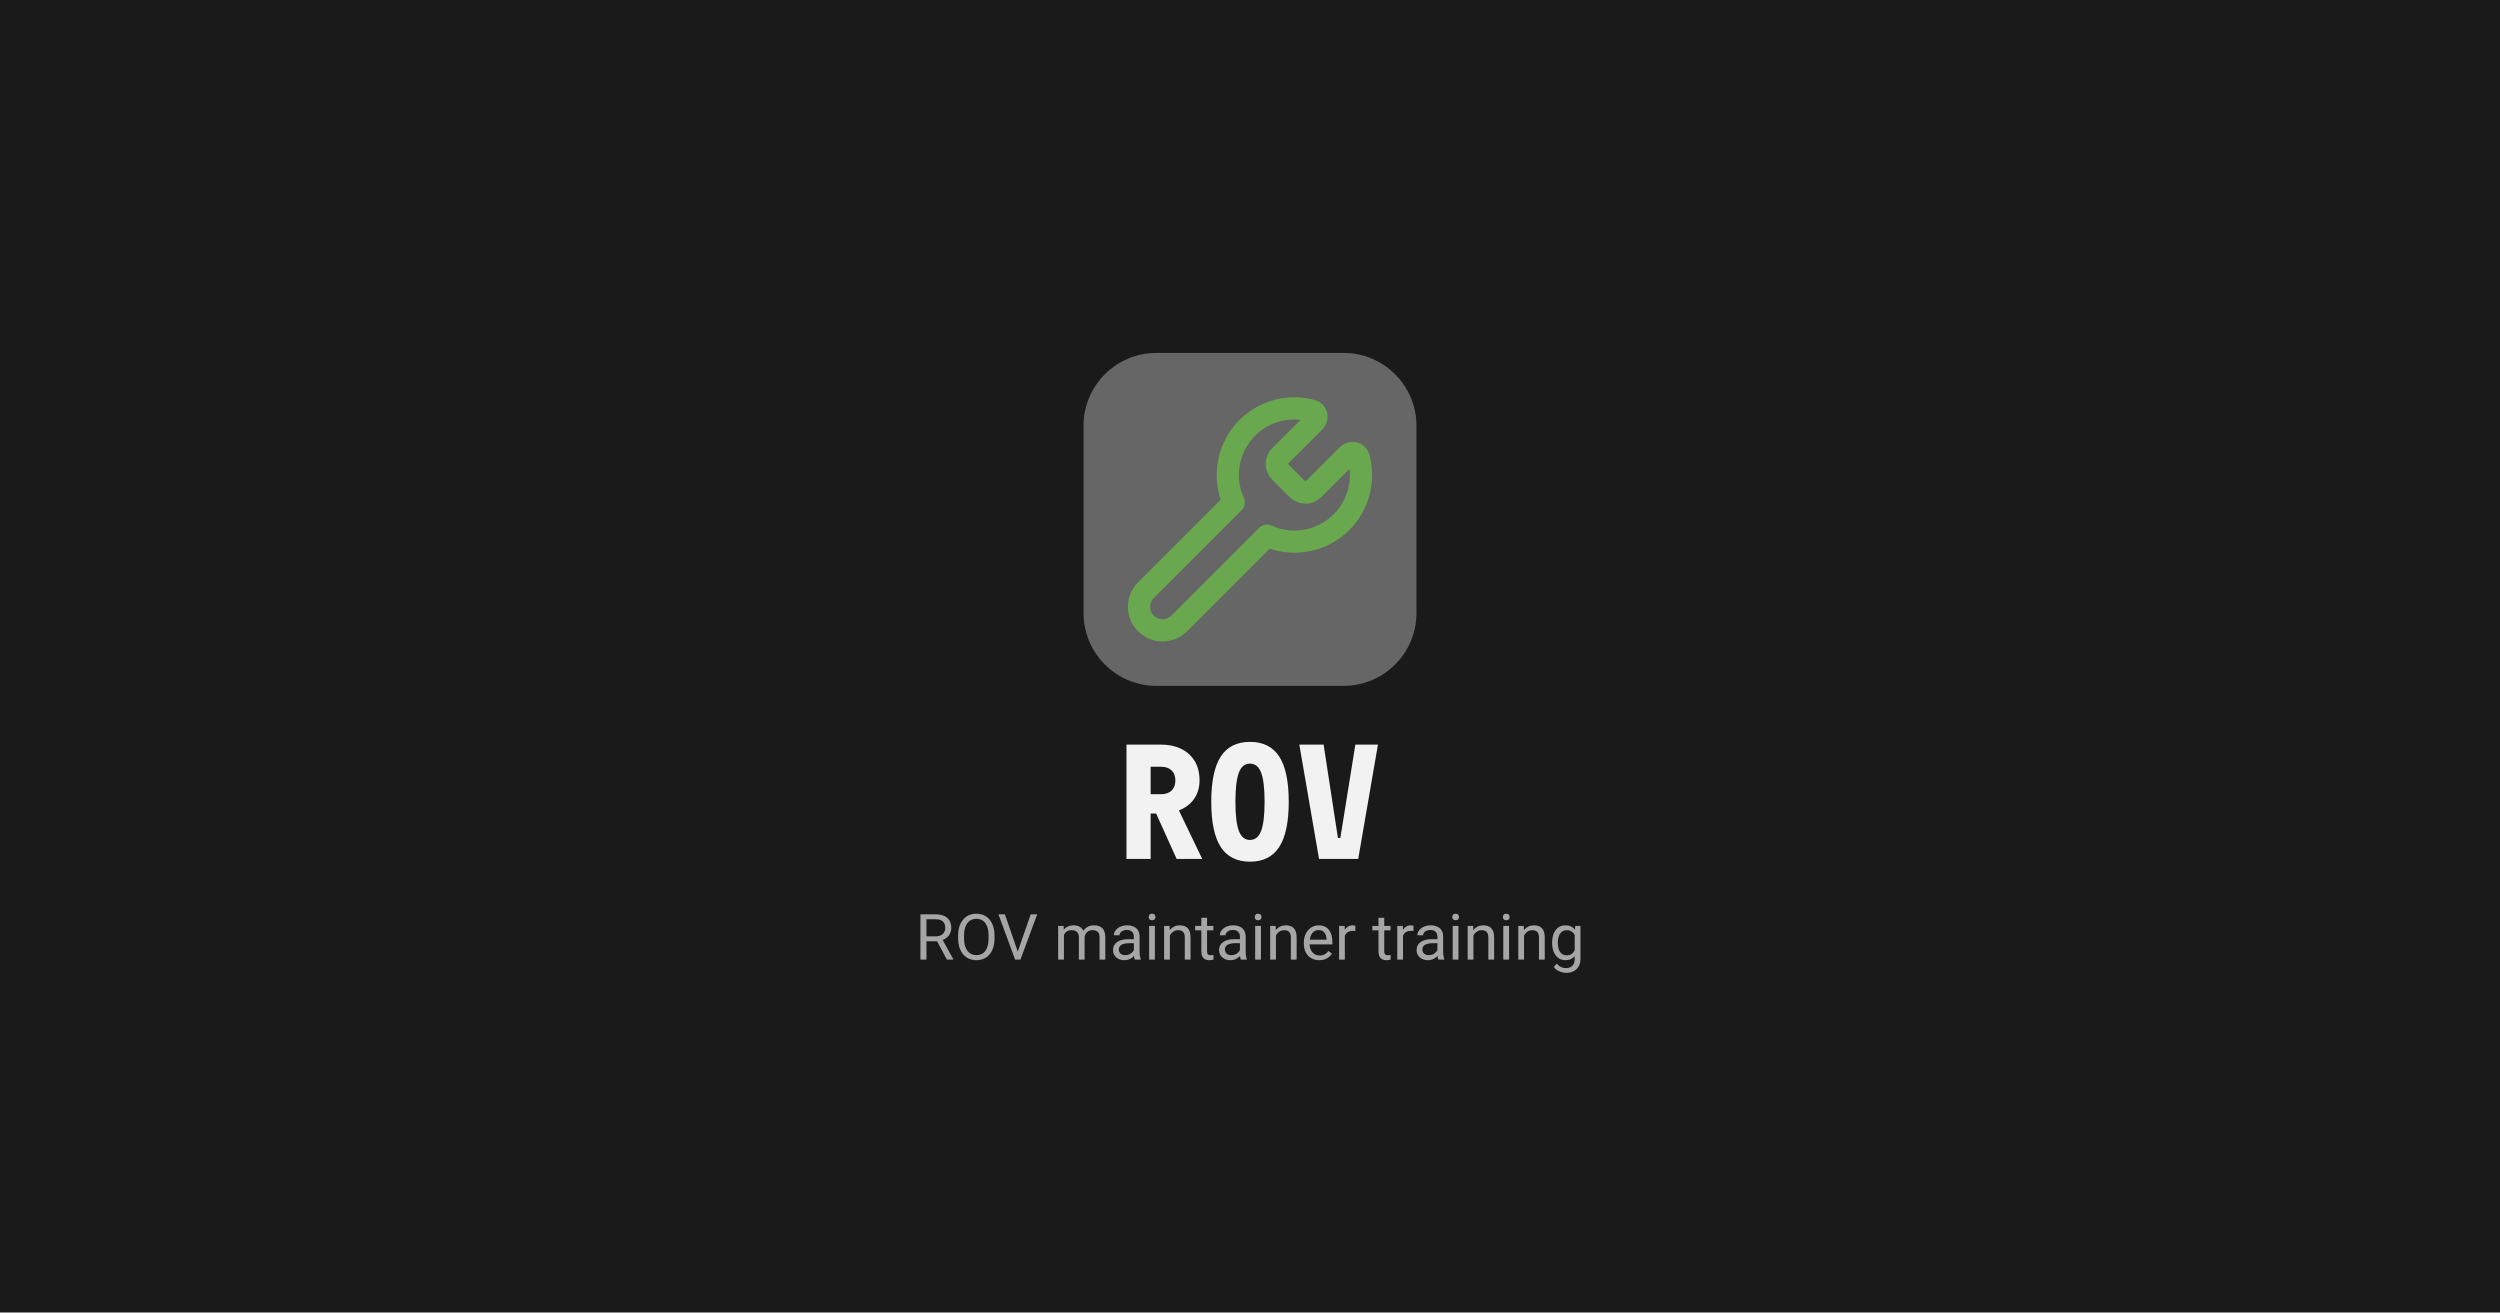
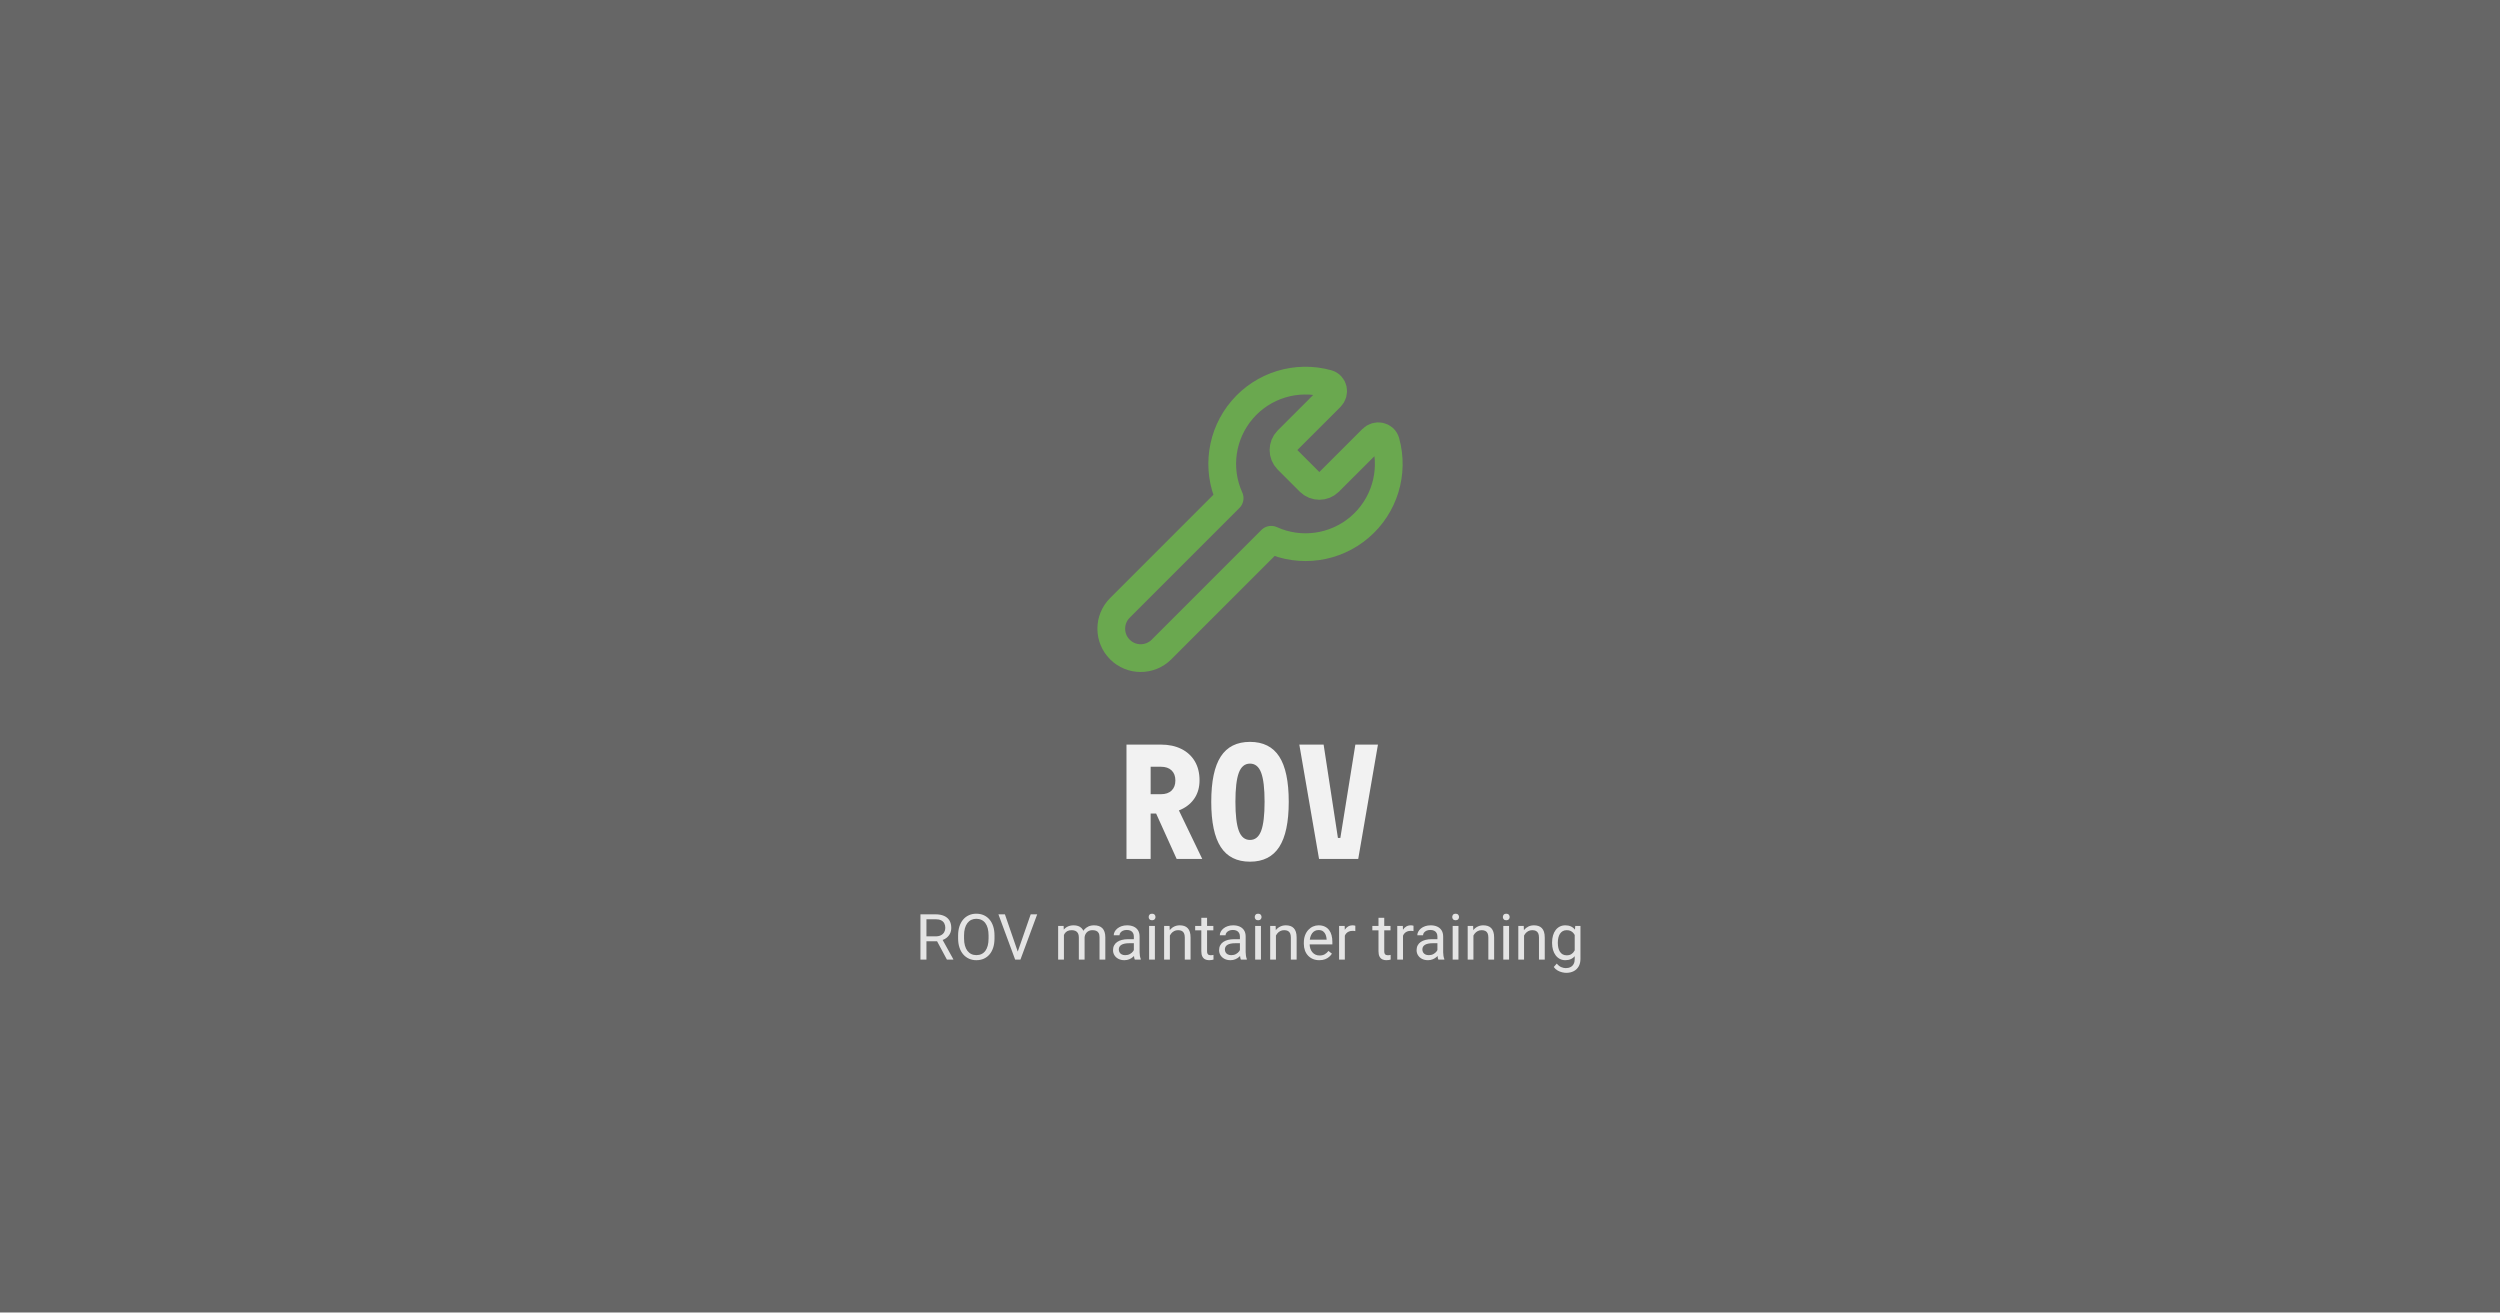
<svg xmlns="http://www.w3.org/2000/svg" width="1200" height="630" viewBox="0 0 1200 630">
-   <rect width="1200" height="630" fill="#1a1a1a" />
-   <rect x="520.10" y="169.41" width="159.80" height="159.80" rx="34.96" fill="#666666" />
-   <g transform="translate(536.080 185.386) scale(5.32667)" fill="none" stroke="none" stroke-width="2" stroke-linecap="round" stroke-linejoin="round">
+   <rect width="1200" height="630" fill="#666666" />
+   <g transform="translate(520.100 169.406) scale(6.65833)" fill="none" stroke="none" stroke-width="2" stroke-linecap="round" stroke-linejoin="round">
    <path d="M14.7 6.3a1 1 0 0 0 0 1.4l1.6 1.6a1 1 0 0 0 1.4 0l3.106-3.105c.32-.322.863-.22.983.218a6 6 0 0 1-8.259 7.057l-7.91 7.91a1 1 0 0 1-2.999-3l7.91-7.91a6 6 0 0 1 7.057-8.259c.438.12.54.662.219.984z" fill="none" stroke="#6aa84f" />
  </g>
  <path fill="#f2f2f2" d="M540.712 412.302V357.406H557.25Q562.808 357.406 566.994 359.464Q571.18 361.523 573.478 365.366Q575.777 369.208 575.777 374.561Q575.777 379.433 573.478 383.001Q571.18 386.569 566.994 388.525Q562.808 390.481 557.25 390.481H552.309V412.302ZM564.798 412.302 554.093 388.628H565.69L577.081 412.302ZM552.309 381.217H557.25Q560.543 381.217 562.362 379.467Q564.18 377.717 564.18 374.629Q564.18 371.541 562.362 369.792Q560.543 368.042 557.25 368.042H552.309Z M600.0 413.606Q590.53 413.606 585.967 406.572Q581.404 399.538 581.404 384.854Q581.404 370.169 585.967 363.136Q590.53 356.102 600.0 356.102Q609.47 356.102 614.033 363.136Q618.596 370.169 618.596 384.854Q618.596 399.47 614.033 406.538Q609.47 413.606 600.0 413.606ZM600.0 403.175Q603.705 403.175 605.352 398.818Q606.999 394.461 606.999 384.854Q606.999 375.247 605.352 370.89Q603.705 366.532 600.0 366.532Q596.295 366.532 594.648 370.89Q593.001 375.247 593.001 384.854Q593.001 394.461 594.648 398.818Q596.295 403.175 600.0 403.175Z M635.339 357.406 642.201 402.215H643.368L650.573 357.406H661.415L651.945 412.302H633.143L623.674 357.406Z" />
-   <path fill="#a6a6a6" d="M441.813 438.875H449.003Q451.449 438.875 453.142 439.621Q454.835 440.367 455.723 441.821Q456.61 443.276 456.61 445.394Q456.61 446.886 456.006 448.116Q455.402 449.347 454.276 450.205Q453.15 451.062 451.583 451.48L450.778 451.793H444.02L443.991 449.451H449.092Q450.644 449.451 451.673 448.907Q452.702 448.362 453.224 447.437Q453.746 446.513 453.746 445.394Q453.746 444.141 453.254 443.201Q452.762 442.261 451.71 441.747Q450.659 441.232 449.003 441.232H444.692V460.594H441.813ZM454.507 460.594 449.227 450.749 452.225 450.734 457.58 460.415V460.594Z M477.36 449.048V450.421Q477.36 452.867 476.748 454.806Q476.137 456.746 474.988 458.103Q473.84 459.461 472.236 460.177Q470.632 460.893 468.648 460.893Q466.724 460.893 465.121 460.177Q463.517 459.461 462.346 458.103Q461.175 456.746 460.534 454.806Q459.892 452.867 459.892 450.421V449.048Q459.892 446.602 460.526 444.67Q461.16 442.739 462.324 441.374Q463.487 440.009 465.091 439.293Q466.694 438.577 468.619 438.577Q470.603 438.577 472.206 439.293Q473.81 440.009 474.966 441.374Q476.122 442.739 476.741 444.67Q477.36 446.602 477.36 449.048ZM474.511 450.421V449.019Q474.511 447.079 474.116 445.588Q473.72 444.096 472.959 443.082Q472.199 442.067 471.102 441.545Q470.006 441.023 468.619 441.023Q467.276 441.023 466.195 441.545Q465.113 442.067 464.345 443.082Q463.577 444.096 463.159 445.588Q462.741 447.079 462.741 449.019V450.421Q462.741 452.375 463.159 453.874Q463.577 455.373 464.36 456.395Q465.143 457.417 466.224 457.939Q467.306 458.461 468.648 458.461Q470.051 458.461 471.14 457.939Q472.229 457.417 472.982 456.395Q473.735 455.373 474.123 453.874Q474.511 452.375 474.511 450.421Z M488.339 457.298 494.738 438.875H497.856L489.816 460.594H487.593ZM482.357 438.875 488.697 457.298 489.487 460.594H487.265L479.239 438.875Z M510.685 447.661V460.594H507.91V444.454H510.535ZM510.118 451.913 508.835 451.868Q508.85 450.212 509.267 448.802Q509.685 447.393 510.506 446.349Q511.326 445.304 512.549 444.73Q513.772 444.156 515.383 444.156Q516.517 444.156 517.472 444.476Q518.426 444.797 519.128 445.483Q519.829 446.17 520.216 447.244Q520.604 448.318 520.604 449.839V460.594H517.845V449.973Q517.845 448.705 517.42 447.945Q516.994 447.184 516.219 446.833Q515.443 446.483 514.399 446.483Q513.176 446.483 512.355 446.915Q511.535 447.348 511.043 448.109Q510.55 448.869 510.334 449.847Q510.118 450.824 510.118 451.913ZM520.574 450.391 518.725 450.958Q518.74 449.63 519.165 448.407Q519.59 447.184 520.403 446.229Q521.216 445.274 522.409 444.715Q523.603 444.156 525.139 444.156Q526.437 444.156 527.444 444.499Q528.451 444.842 529.144 445.55Q529.838 446.259 530.196 447.363Q530.554 448.467 530.554 449.988V460.594H527.779V449.958Q527.779 448.601 527.354 447.848Q526.929 447.094 526.161 446.789Q525.393 446.483 524.334 446.483Q523.424 446.483 522.723 446.796Q522.021 447.109 521.544 447.654Q521.067 448.198 520.821 448.899Q520.574 449.6 520.574 450.391Z M544.248 457.835V449.526Q544.248 448.571 543.867 447.863Q543.487 447.154 542.726 446.766Q541.965 446.378 540.847 446.378Q539.802 446.378 539.019 446.736Q538.236 447.094 537.796 447.676Q537.356 448.258 537.356 448.929H534.596Q534.596 448.064 535.044 447.214Q535.491 446.363 536.334 445.67Q537.177 444.976 538.363 444.566Q539.549 444.156 541.011 444.156Q542.771 444.156 544.121 444.752Q545.471 445.349 546.239 446.55Q547.007 447.751 547.007 449.556V457.074Q547.007 457.879 547.149 458.789Q547.291 459.699 547.574 460.356V460.594H544.695Q544.486 460.117 544.367 459.319Q544.248 458.521 544.248 457.835ZM544.725 450.809 544.755 452.748H541.965Q540.787 452.748 539.862 452.934Q538.937 453.121 538.311 453.494Q537.684 453.867 537.356 454.426Q537.028 454.985 537.028 455.731Q537.028 456.492 537.371 457.119Q537.714 457.745 538.408 458.111Q539.101 458.476 540.116 458.476Q541.384 458.476 542.353 457.939Q543.323 457.402 543.897 456.626Q544.471 455.851 544.516 455.12L545.695 456.447Q545.59 457.074 545.128 457.835Q544.665 458.595 543.897 459.289Q543.129 459.983 542.077 460.438Q541.026 460.893 539.713 460.893Q538.072 460.893 536.841 460.251Q535.611 459.61 534.932 458.528Q534.253 457.447 534.253 456.104Q534.253 454.806 534.761 453.814Q535.268 452.822 536.222 452.159Q537.177 451.495 538.52 451.152Q539.862 450.809 541.518 450.809Z M554.347 444.454V460.594H551.572V444.454ZM551.363 440.173Q551.363 439.502 551.773 439.039Q552.184 438.577 552.989 438.577Q553.78 438.577 554.205 439.039Q554.63 439.502 554.63 440.173Q554.63 440.814 554.205 441.269Q553.78 441.724 552.989 441.724Q552.184 441.724 551.773 441.269Q551.363 440.814 551.363 440.173Z M561.537 447.9V460.594H558.777V444.454H561.387ZM560.88 451.913 559.732 451.868Q559.746 450.212 560.224 448.802Q560.701 447.393 561.566 446.349Q562.432 445.304 563.632 444.73Q564.833 444.156 566.295 444.156Q567.488 444.156 568.443 444.476Q569.398 444.797 570.077 445.498Q570.755 446.199 571.113 447.311Q571.471 448.422 571.471 450.018V460.594H568.697V449.988Q568.697 448.72 568.324 447.952Q567.951 447.184 567.235 446.833Q566.519 446.483 565.475 446.483Q564.445 446.483 563.603 446.915Q562.76 447.348 562.156 448.109Q561.551 448.869 561.216 449.847Q560.88 450.824 560.88 451.913Z M582.405 444.454V446.572H573.679V444.454ZM576.633 440.531H579.392V456.596Q579.392 457.417 579.646 457.835Q579.899 458.252 580.302 458.387Q580.705 458.521 581.167 458.521Q581.51 458.521 581.891 458.454Q582.271 458.387 582.465 458.342L582.48 460.594Q582.152 460.699 581.622 460.796Q581.093 460.893 580.347 460.893Q579.333 460.893 578.482 460.49Q577.632 460.087 577.132 459.14Q576.633 458.193 576.633 456.582Z M595.159 457.835V449.526Q595.159 448.571 594.779 447.863Q594.399 447.154 593.638 446.766Q592.877 446.378 591.758 446.378Q590.714 446.378 589.931 446.736Q589.148 447.094 588.708 447.676Q588.268 448.258 588.268 448.929H585.508Q585.508 448.064 585.956 447.214Q586.403 446.363 587.246 445.67Q588.089 444.976 589.275 444.566Q590.461 444.156 591.922 444.156Q593.683 444.156 595.033 444.752Q596.383 445.349 597.151 446.55Q597.919 447.751 597.919 449.556V457.074Q597.919 457.879 598.061 458.789Q598.203 459.699 598.486 460.356V460.594H595.607Q595.398 460.117 595.279 459.319Q595.159 458.521 595.159 457.835ZM595.637 450.809 595.667 452.748H592.877Q591.699 452.748 590.774 452.934Q589.849 453.121 589.222 453.494Q588.596 453.867 588.268 454.426Q587.94 454.985 587.94 455.731Q587.94 456.492 588.283 457.119Q588.626 457.745 589.319 458.111Q590.013 458.476 591.027 458.476Q592.295 458.476 593.265 457.939Q594.235 457.402 594.809 456.626Q595.383 455.851 595.428 455.12L596.606 456.447Q596.502 457.074 596.04 457.835Q595.577 458.595 594.809 459.289Q594.041 459.983 592.989 460.438Q591.937 460.893 590.625 460.893Q588.984 460.893 587.753 460.251Q586.522 459.61 585.844 458.528Q585.165 457.447 585.165 456.104Q585.165 454.806 585.672 453.814Q586.179 452.822 587.134 452.159Q588.089 451.495 589.431 451.152Q590.774 450.809 592.43 450.809Z M605.258 444.454V460.594H602.484V444.454ZM602.275 440.173Q602.275 439.502 602.685 439.039Q603.095 438.577 603.901 438.577Q604.691 438.577 605.117 439.039Q605.542 439.502 605.542 440.173Q605.542 440.814 605.117 441.269Q604.691 441.724 603.901 441.724Q603.095 441.724 602.685 441.269Q602.275 440.814 602.275 440.173Z M612.448 447.9V460.594H609.689V444.454H612.299ZM611.792 451.913 610.643 451.868Q610.658 450.212 611.136 448.802Q611.613 447.393 612.478 446.349Q613.343 445.304 614.544 444.73Q615.745 444.156 617.207 444.156Q618.4 444.156 619.355 444.476Q620.309 444.797 620.988 445.498Q621.667 446.199 622.025 447.311Q622.383 448.422 622.383 450.018V460.594H619.608V449.988Q619.608 448.72 619.235 447.952Q618.863 447.184 618.147 446.833Q617.431 446.483 616.386 446.483Q615.357 446.483 614.514 446.915Q613.671 447.348 613.067 448.109Q612.463 448.869 612.128 449.847Q611.792 450.824 611.792 451.913Z M633.257 460.893Q631.572 460.893 630.207 460.318Q628.842 459.744 627.865 458.7Q626.888 457.656 626.366 456.224Q625.844 454.792 625.844 453.091V452.464Q625.844 450.495 626.425 448.952Q627.007 447.408 628.007 446.334Q629.006 445.26 630.274 444.708Q631.542 444.156 632.899 444.156Q634.63 444.156 635.89 444.752Q637.151 445.349 637.956 446.416Q638.762 447.482 639.15 448.922Q639.537 450.361 639.537 452.062V453.3H627.485V451.047H636.778V450.839Q636.718 449.765 636.338 448.75Q635.957 447.736 635.137 447.079Q634.317 446.423 632.899 446.423Q631.96 446.423 631.169 446.818Q630.378 447.214 629.812 447.989Q629.245 448.765 628.932 449.884Q628.618 451.003 628.618 452.464V453.091Q628.618 454.24 628.939 455.247Q629.26 456.253 629.879 457.014Q630.498 457.775 631.385 458.208Q632.273 458.64 633.407 458.64Q634.868 458.64 635.883 458.043Q636.897 457.447 637.658 456.447L639.329 457.775Q638.807 458.566 638.001 459.282Q637.196 459.998 636.025 460.445Q634.854 460.893 633.257 460.893Z M645.519 446.99V460.594H642.76V444.454H645.445ZM650.561 444.365 650.546 446.93Q650.203 446.856 649.897 446.833Q649.592 446.811 649.204 446.811Q648.249 446.811 647.518 447.109Q646.787 447.408 646.28 447.945Q645.773 448.482 645.482 449.22Q645.191 449.958 645.102 450.839L644.326 451.286Q644.326 449.824 644.617 448.541Q644.908 447.258 645.519 446.266Q646.131 445.274 647.078 444.715Q648.025 444.156 649.338 444.156Q649.636 444.156 650.024 444.223Q650.412 444.29 650.561 444.365Z M667.447 444.454V446.572H658.721V444.454ZM661.674 440.531H664.434V456.596Q664.434 457.417 664.688 457.835Q664.941 458.252 665.344 458.387Q665.747 458.521 666.209 458.521Q666.552 458.521 666.933 458.454Q667.313 458.387 667.507 458.342L667.522 460.594Q667.194 460.699 666.664 460.796Q666.134 460.893 665.389 460.893Q664.374 460.893 663.524 460.49Q662.674 460.087 662.174 459.14Q661.674 458.193 661.674 456.582Z M673.444 446.99V460.594H670.684V444.454H673.369ZM678.486 444.365 678.471 446.93Q678.128 446.856 677.822 446.833Q677.516 446.811 677.128 446.811Q676.174 446.811 675.443 447.109Q674.712 447.408 674.205 447.945Q673.697 448.482 673.407 449.22Q673.116 449.958 673.026 450.839L672.25 451.286Q672.25 449.824 672.541 448.541Q672.832 447.258 673.444 446.266Q674.055 445.274 675.003 444.715Q675.95 444.156 677.263 444.156Q677.561 444.156 677.949 444.223Q678.337 444.29 678.486 444.365Z M689.957 457.835V449.526Q689.957 448.571 689.577 447.863Q689.196 447.154 688.435 446.766Q687.675 446.378 686.556 446.378Q685.512 446.378 684.729 446.736Q683.945 447.094 683.505 447.676Q683.065 448.258 683.065 448.929H680.306Q680.306 448.064 680.753 447.214Q681.201 446.363 682.043 445.67Q682.886 444.976 684.072 444.566Q685.258 444.156 686.72 444.156Q688.48 444.156 689.83 444.752Q691.18 445.349 691.948 446.55Q692.717 447.751 692.717 449.556V457.074Q692.717 457.879 692.858 458.789Q693 459.699 693.283 460.356V460.594H690.404Q690.196 460.117 690.076 459.319Q689.957 458.521 689.957 457.835ZM690.434 450.809 690.464 452.748H687.675Q686.496 452.748 685.571 452.934Q684.646 453.121 684.02 453.494Q683.393 453.867 683.065 454.426Q682.737 454.985 682.737 455.731Q682.737 456.492 683.08 457.119Q683.423 457.745 684.117 458.111Q684.811 458.476 685.825 458.476Q687.093 458.476 688.062 457.939Q689.032 457.402 689.606 456.626Q690.181 455.851 690.225 455.12L691.404 456.447Q691.299 457.074 690.837 457.835Q690.375 458.595 689.606 459.289Q688.838 459.983 687.786 460.438Q686.735 460.893 685.422 460.893Q683.781 460.893 682.551 460.251Q681.32 459.61 680.641 458.528Q679.963 457.447 679.963 456.104Q679.963 454.806 680.47 453.814Q680.977 452.822 681.932 452.159Q682.886 451.495 684.229 451.152Q685.571 450.809 687.227 450.809Z M700.056 444.454V460.594H697.281V444.454ZM697.072 440.173Q697.072 439.502 697.483 439.039Q697.893 438.577 698.698 438.577Q699.489 438.577 699.914 439.039Q700.339 439.502 700.339 440.173Q700.339 440.814 699.914 441.269Q699.489 441.724 698.698 441.724Q697.893 441.724 697.483 441.269Q697.072 440.814 697.072 440.173Z M707.246 447.9V460.594H704.486V444.454H707.097ZM706.589 451.913 705.441 451.868Q705.456 450.212 705.933 448.802Q706.41 447.393 707.276 446.349Q708.141 445.304 709.342 444.73Q710.542 444.156 712.004 444.156Q713.198 444.156 714.152 444.476Q715.107 444.797 715.786 445.498Q716.464 446.199 716.822 447.311Q717.18 448.422 717.18 450.018V460.594H714.406V449.988Q714.406 448.72 714.033 447.952Q713.66 447.184 712.944 446.833Q712.228 446.483 711.184 446.483Q710.155 446.483 709.312 446.915Q708.469 447.348 707.865 448.109Q707.261 448.869 706.925 449.847Q706.589 450.824 706.589 451.913Z M724.356 444.454V460.594H721.581V444.454ZM721.372 440.173Q721.372 439.502 721.782 439.039Q722.193 438.577 722.998 438.577Q723.789 438.577 724.214 439.039Q724.639 439.502 724.639 440.173Q724.639 440.814 724.214 441.269Q723.789 441.724 722.998 441.724Q722.193 441.724 721.782 441.269Q721.372 440.814 721.372 440.173Z M731.545 447.9V460.594H728.786V444.454H731.396ZM730.889 451.913 729.741 451.868Q729.755 450.212 730.233 448.802Q730.71 447.393 731.575 446.349Q732.441 445.304 733.641 444.73Q734.842 444.156 736.304 444.156Q737.497 444.156 738.452 444.476Q739.407 444.797 740.085 445.498Q740.764 446.199 741.122 447.311Q741.48 448.422 741.48 450.018V460.594H738.706V449.988Q738.706 448.72 738.333 447.952Q737.96 447.184 737.244 446.833Q736.528 446.483 735.484 446.483Q734.454 446.483 733.611 446.915Q732.769 447.348 732.165 448.109Q731.56 448.869 731.225 449.847Q730.889 450.824 730.889 451.913Z M756.114 444.454H758.62V460.251Q758.62 462.384 757.755 463.891Q756.889 465.398 755.346 466.181Q753.802 466.964 751.788 466.964Q750.953 466.964 749.826 466.703Q748.7 466.442 747.619 465.823Q746.537 465.204 745.806 464.159L747.253 462.519Q748.267 463.742 749.379 464.219Q750.49 464.696 751.579 464.696Q752.892 464.696 753.846 464.204Q754.801 463.712 755.331 462.75Q755.86 461.788 755.86 460.385V448.004ZM745.001 452.703V452.39Q745.001 450.54 745.441 449.026Q745.881 447.512 746.709 446.423Q747.537 445.334 748.715 444.745Q749.893 444.156 751.37 444.156Q752.892 444.156 754.033 444.685Q755.174 445.215 755.972 446.222Q756.77 447.229 757.233 448.646Q757.695 450.063 757.874 451.853V453.225Q757.71 455 757.24 456.417Q756.77 457.835 755.972 458.834Q755.174 459.833 754.025 460.363Q752.877 460.893 751.34 460.893Q749.893 460.893 748.722 460.281Q747.551 459.669 746.716 458.566Q745.881 457.462 745.441 455.963Q745.001 454.463 745.001 452.703ZM747.76 452.39V452.703Q747.76 453.911 748.006 454.971Q748.253 456.03 748.767 456.835Q749.282 457.641 750.087 458.096Q750.893 458.551 752.012 458.551Q753.384 458.551 754.279 457.969Q755.174 457.387 755.704 456.432Q756.233 455.478 756.531 454.359V450.764Q756.367 449.944 756.032 449.175Q755.696 448.407 755.167 447.803Q754.637 447.199 753.861 446.841Q753.086 446.483 752.041 446.483Q750.908 446.483 750.095 446.953Q749.282 447.423 748.767 448.236Q748.253 449.048 748.006 450.115Q747.76 451.182 747.76 452.39Z" />
+   <path fill="#e4e4e4" d="M441.813 438.875H449.003Q451.449 438.875 453.142 439.621Q454.835 440.367 455.723 441.821Q456.61 443.276 456.61 445.394Q456.61 446.886 456.006 448.116Q455.402 449.347 454.276 450.205Q453.15 451.062 451.583 451.48L450.778 451.793H444.02L443.991 449.451H449.092Q450.644 449.451 451.673 448.907Q452.702 448.362 453.224 447.437Q453.746 446.513 453.746 445.394Q453.746 444.141 453.254 443.201Q452.762 442.261 451.71 441.747Q450.659 441.232 449.003 441.232H444.692V460.594H441.813ZM454.507 460.594 449.227 450.749 452.225 450.734 457.58 460.415V460.594Z M477.36 449.048V450.421Q477.36 452.867 476.748 454.806Q476.137 456.746 474.988 458.103Q473.84 459.461 472.236 460.177Q470.632 460.893 468.648 460.893Q466.724 460.893 465.121 460.177Q463.517 459.461 462.346 458.103Q461.175 456.746 460.534 454.806Q459.892 452.867 459.892 450.421V449.048Q459.892 446.602 460.526 444.67Q461.16 442.739 462.324 441.374Q463.487 440.009 465.091 439.293Q466.694 438.577 468.619 438.577Q470.603 438.577 472.206 439.293Q473.81 440.009 474.966 441.374Q476.122 442.739 476.741 444.67Q477.36 446.602 477.36 449.048ZM474.511 450.421V449.019Q474.511 447.079 474.116 445.588Q473.72 444.096 472.959 443.082Q472.199 442.067 471.102 441.545Q470.006 441.023 468.619 441.023Q467.276 441.023 466.195 441.545Q465.113 442.067 464.345 443.082Q463.577 444.096 463.159 445.588Q462.741 447.079 462.741 449.019V450.421Q462.741 452.375 463.159 453.874Q463.577 455.373 464.36 456.395Q465.143 457.417 466.224 457.939Q467.306 458.461 468.648 458.461Q470.051 458.461 471.14 457.939Q472.229 457.417 472.982 456.395Q473.735 455.373 474.123 453.874Q474.511 452.375 474.511 450.421Z M488.339 457.298 494.738 438.875H497.856L489.816 460.594H487.593ZM482.357 438.875 488.697 457.298 489.487 460.594H487.265L479.239 438.875Z M510.685 447.661V460.594H507.91V444.454H510.535ZM510.118 451.913 508.835 451.868Q508.85 450.212 509.267 448.802Q509.685 447.393 510.506 446.349Q511.326 445.304 512.549 444.73Q513.772 444.156 515.383 444.156Q516.517 444.156 517.472 444.476Q518.426 444.797 519.128 445.483Q519.829 446.17 520.216 447.244Q520.604 448.318 520.604 449.839V460.594H517.845V449.973Q517.845 448.705 517.42 447.945Q516.994 447.184 516.219 446.833Q515.443 446.483 514.399 446.483Q513.176 446.483 512.355 446.915Q511.535 447.348 511.043 448.109Q510.55 448.869 510.334 449.847Q510.118 450.824 510.118 451.913ZM520.574 450.391 518.725 450.958Q518.74 449.63 519.165 448.407Q519.59 447.184 520.403 446.229Q521.216 445.274 522.409 444.715Q523.603 444.156 525.139 444.156Q526.437 444.156 527.444 444.499Q528.451 444.842 529.144 445.55Q529.838 446.259 530.196 447.363Q530.554 448.467 530.554 449.988V460.594H527.779V449.958Q527.779 448.601 527.354 447.848Q526.929 447.094 526.161 446.789Q525.393 446.483 524.334 446.483Q523.424 446.483 522.723 446.796Q522.021 447.109 521.544 447.654Q521.067 448.198 520.821 448.899Q520.574 449.6 520.574 450.391Z M544.248 457.835V449.526Q544.248 448.571 543.867 447.863Q543.487 447.154 542.726 446.766Q541.965 446.378 540.847 446.378Q539.802 446.378 539.019 446.736Q538.236 447.094 537.796 447.676Q537.356 448.258 537.356 448.929H534.596Q534.596 448.064 535.044 447.214Q535.491 446.363 536.334 445.67Q537.177 444.976 538.363 444.566Q539.549 444.156 541.011 444.156Q542.771 444.156 544.121 444.752Q545.471 445.349 546.239 446.55Q547.007 447.751 547.007 449.556V457.074Q547.007 457.879 547.149 458.789Q547.291 459.699 547.574 460.356V460.594H544.695Q544.486 460.117 544.367 459.319Q544.248 458.521 544.248 457.835ZM544.725 450.809 544.755 452.748H541.965Q540.787 452.748 539.862 452.934Q538.937 453.121 538.311 453.494Q537.684 453.867 537.356 454.426Q537.028 454.985 537.028 455.731Q537.028 456.492 537.371 457.119Q537.714 457.745 538.408 458.111Q539.101 458.476 540.116 458.476Q541.384 458.476 542.353 457.939Q543.323 457.402 543.897 456.626Q544.471 455.851 544.516 455.12L545.695 456.447Q545.59 457.074 545.128 457.835Q544.665 458.595 543.897 459.289Q543.129 459.983 542.077 460.438Q541.026 460.893 539.713 460.893Q538.072 460.893 536.841 460.251Q535.611 459.61 534.932 458.528Q534.253 457.447 534.253 456.104Q534.253 454.806 534.761 453.814Q535.268 452.822 536.222 452.159Q537.177 451.495 538.52 451.152Q539.862 450.809 541.518 450.809Z M554.347 444.454V460.594H551.572V444.454ZM551.363 440.173Q551.363 439.502 551.773 439.039Q552.184 438.577 552.989 438.577Q553.78 438.577 554.205 439.039Q554.63 439.502 554.63 440.173Q554.63 440.814 554.205 441.269Q553.78 441.724 552.989 441.724Q552.184 441.724 551.773 441.269Q551.363 440.814 551.363 440.173Z M561.537 447.9V460.594H558.777V444.454H561.387ZM560.88 451.913 559.732 451.868Q559.746 450.212 560.224 448.802Q560.701 447.393 561.566 446.349Q562.432 445.304 563.632 444.73Q564.833 444.156 566.295 444.156Q567.488 444.156 568.443 444.476Q569.398 444.797 570.077 445.498Q570.755 446.199 571.113 447.311Q571.471 448.422 571.471 450.018V460.594H568.697V449.988Q568.697 448.72 568.324 447.952Q567.951 447.184 567.235 446.833Q566.519 446.483 565.475 446.483Q564.445 446.483 563.603 446.915Q562.76 447.348 562.156 448.109Q561.551 448.869 561.216 449.847Q560.88 450.824 560.88 451.913Z M582.405 444.454V446.572H573.679V444.454ZM576.633 440.531H579.392V456.596Q579.392 457.417 579.646 457.835Q579.899 458.252 580.302 458.387Q580.705 458.521 581.167 458.521Q581.51 458.521 581.891 458.454Q582.271 458.387 582.465 458.342L582.48 460.594Q582.152 460.699 581.622 460.796Q581.093 460.893 580.347 460.893Q579.333 460.893 578.482 460.49Q577.632 460.087 577.132 459.14Q576.633 458.193 576.633 456.582Z M595.159 457.835V449.526Q595.159 448.571 594.779 447.863Q594.399 447.154 593.638 446.766Q592.877 446.378 591.758 446.378Q590.714 446.378 589.931 446.736Q589.148 447.094 588.708 447.676Q588.268 448.258 588.268 448.929H585.508Q585.508 448.064 585.956 447.214Q586.403 446.363 587.246 445.67Q588.089 444.976 589.275 444.566Q590.461 444.156 591.922 444.156Q593.683 444.156 595.033 444.752Q596.383 445.349 597.151 446.55Q597.919 447.751 597.919 449.556V457.074Q597.919 457.879 598.061 458.789Q598.203 459.699 598.486 460.356V460.594H595.607Q595.398 460.117 595.279 459.319Q595.159 458.521 595.159 457.835ZM595.637 450.809 595.667 452.748H592.877Q591.699 452.748 590.774 452.934Q589.849 453.121 589.222 453.494Q588.596 453.867 588.268 454.426Q587.94 454.985 587.94 455.731Q587.94 456.492 588.283 457.119Q588.626 457.745 589.319 458.111Q590.013 458.476 591.027 458.476Q592.295 458.476 593.265 457.939Q594.235 457.402 594.809 456.626Q595.383 455.851 595.428 455.12L596.606 456.447Q596.502 457.074 596.04 457.835Q595.577 458.595 594.809 459.289Q594.041 459.983 592.989 460.438Q591.937 460.893 590.625 460.893Q588.984 460.893 587.753 460.251Q586.522 459.61 585.844 458.528Q585.165 457.447 585.165 456.104Q585.165 454.806 585.672 453.814Q586.179 452.822 587.134 452.159Q588.089 451.495 589.431 451.152Q590.774 450.809 592.43 450.809Z M605.258 444.454V460.594H602.484V444.454ZM602.275 440.173Q602.275 439.502 602.685 439.039Q603.095 438.577 603.901 438.577Q604.691 438.577 605.117 439.039Q605.542 439.502 605.542 440.173Q605.542 440.814 605.117 441.269Q604.691 441.724 603.901 441.724Q603.095 441.724 602.685 441.269Q602.275 440.814 602.275 440.173Z M612.448 447.9V460.594H609.689V444.454H612.299ZM611.792 451.913 610.643 451.868Q610.658 450.212 611.136 448.802Q611.613 447.393 612.478 446.349Q613.343 445.304 614.544 444.73Q615.745 444.156 617.207 444.156Q618.4 444.156 619.355 444.476Q620.309 444.797 620.988 445.498Q621.667 446.199 622.025 447.311Q622.383 448.422 622.383 450.018V460.594H619.608V449.988Q619.608 448.72 619.235 447.952Q618.863 447.184 618.147 446.833Q617.431 446.483 616.386 446.483Q615.357 446.483 614.514 446.915Q613.671 447.348 613.067 448.109Q612.463 448.869 612.128 449.847Q611.792 450.824 611.792 451.913Z M633.257 460.893Q631.572 460.893 630.207 460.318Q628.842 459.744 627.865 458.7Q626.888 457.656 626.366 456.224Q625.844 454.792 625.844 453.091V452.464Q625.844 450.495 626.425 448.952Q627.007 447.408 628.007 446.334Q629.006 445.26 630.274 444.708Q631.542 444.156 632.899 444.156Q634.63 444.156 635.89 444.752Q637.151 445.349 637.956 446.416Q638.762 447.482 639.15 448.922Q639.537 450.361 639.537 452.062V453.3H627.485V451.047H636.778V450.839Q636.718 449.765 636.338 448.75Q635.957 447.736 635.137 447.079Q634.317 446.423 632.899 446.423Q631.96 446.423 631.169 446.818Q630.378 447.214 629.812 447.989Q629.245 448.765 628.932 449.884Q628.618 451.003 628.618 452.464V453.091Q628.618 454.24 628.939 455.247Q629.26 456.253 629.879 457.014Q630.498 457.775 631.385 458.208Q632.273 458.64 633.407 458.64Q634.868 458.64 635.883 458.043Q636.897 457.447 637.658 456.447L639.329 457.775Q638.807 458.566 638.001 459.282Q637.196 459.998 636.025 460.445Q634.854 460.893 633.257 460.893Z M645.519 446.99V460.594H642.76V444.454H645.445ZM650.561 444.365 650.546 446.93Q650.203 446.856 649.897 446.833Q649.592 446.811 649.204 446.811Q648.249 446.811 647.518 447.109Q646.787 447.408 646.28 447.945Q645.773 448.482 645.482 449.22Q645.191 449.958 645.102 450.839L644.326 451.286Q644.326 449.824 644.617 448.541Q644.908 447.258 645.519 446.266Q646.131 445.274 647.078 444.715Q648.025 444.156 649.338 444.156Q649.636 444.156 650.024 444.223Q650.412 444.29 650.561 444.365Z M667.447 444.454V446.572H658.721V444.454ZM661.674 440.531H664.434V456.596Q664.434 457.417 664.688 457.835Q664.941 458.252 665.344 458.387Q665.747 458.521 666.209 458.521Q666.552 458.521 666.933 458.454Q667.313 458.387 667.507 458.342L667.522 460.594Q667.194 460.699 666.664 460.796Q666.134 460.893 665.389 460.893Q664.374 460.893 663.524 460.49Q662.674 460.087 662.174 459.14Q661.674 458.193 661.674 456.582Z M673.444 446.99V460.594H670.684V444.454H673.369ZM678.486 444.365 678.471 446.93Q678.128 446.856 677.822 446.833Q677.516 446.811 677.128 446.811Q676.174 446.811 675.443 447.109Q674.712 447.408 674.205 447.945Q673.697 448.482 673.407 449.22Q673.116 449.958 673.026 450.839L672.25 451.286Q672.25 449.824 672.541 448.541Q672.832 447.258 673.444 446.266Q674.055 445.274 675.003 444.715Q675.95 444.156 677.263 444.156Q677.561 444.156 677.949 444.223Q678.337 444.29 678.486 444.365Z M689.957 457.835V449.526Q689.957 448.571 689.577 447.863Q689.196 447.154 688.435 446.766Q687.675 446.378 686.556 446.378Q685.512 446.378 684.729 446.736Q683.945 447.094 683.505 447.676Q683.065 448.258 683.065 448.929H680.306Q680.306 448.064 680.753 447.214Q681.201 446.363 682.043 445.67Q682.886 444.976 684.072 444.566Q685.258 444.156 686.72 444.156Q688.48 444.156 689.83 444.752Q691.18 445.349 691.948 446.55Q692.717 447.751 692.717 449.556V457.074Q692.717 457.879 692.858 458.789Q693 459.699 693.283 460.356V460.594H690.404Q690.196 460.117 690.076 459.319Q689.957 458.521 689.957 457.835ZM690.434 450.809 690.464 452.748H687.675Q686.496 452.748 685.571 452.934Q684.646 453.121 684.02 453.494Q683.393 453.867 683.065 454.426Q682.737 454.985 682.737 455.731Q682.737 456.492 683.08 457.119Q683.423 457.745 684.117 458.111Q684.811 458.476 685.825 458.476Q687.093 458.476 688.062 457.939Q689.032 457.402 689.606 456.626Q690.181 455.851 690.225 455.12L691.404 456.447Q691.299 457.074 690.837 457.835Q690.375 458.595 689.606 459.289Q688.838 459.983 687.786 460.438Q686.735 460.893 685.422 460.893Q683.781 460.893 682.551 460.251Q681.32 459.61 680.641 458.528Q679.963 457.447 679.963 456.104Q679.963 454.806 680.47 453.814Q680.977 452.822 681.932 452.159Q682.886 451.495 684.229 451.152Q685.571 450.809 687.227 450.809Z M700.056 444.454V460.594H697.281V444.454ZM697.072 440.173Q697.072 439.502 697.483 439.039Q697.893 438.577 698.698 438.577Q699.489 438.577 699.914 439.039Q700.339 439.502 700.339 440.173Q700.339 440.814 699.914 441.269Q699.489 441.724 698.698 441.724Q697.893 441.724 697.483 441.269Q697.072 440.814 697.072 440.173Z M707.246 447.9V460.594H704.486V444.454H707.097ZM706.589 451.913 705.441 451.868Q705.456 450.212 705.933 448.802Q706.41 447.393 707.276 446.349Q708.141 445.304 709.342 444.73Q710.542 444.156 712.004 444.156Q713.198 444.156 714.152 444.476Q715.107 444.797 715.786 445.498Q716.464 446.199 716.822 447.311Q717.18 448.422 717.18 450.018V460.594H714.406V449.988Q714.406 448.72 714.033 447.952Q713.66 447.184 712.944 446.833Q712.228 446.483 711.184 446.483Q710.155 446.483 709.312 446.915Q708.469 447.348 707.865 448.109Q707.261 448.869 706.925 449.847Q706.589 450.824 706.589 451.913Z M724.356 444.454V460.594H721.581V444.454ZM721.372 440.173Q721.372 439.502 721.782 439.039Q722.193 438.577 722.998 438.577Q723.789 438.577 724.214 439.039Q724.639 439.502 724.639 440.173Q724.639 440.814 724.214 441.269Q723.789 441.724 722.998 441.724Q722.193 441.724 721.782 441.269Q721.372 440.814 721.372 440.173Z M731.545 447.9V460.594H728.786V444.454H731.396ZM730.889 451.913 729.741 451.868Q729.755 450.212 730.233 448.802Q730.71 447.393 731.575 446.349Q732.441 445.304 733.641 444.73Q734.842 444.156 736.304 444.156Q737.497 444.156 738.452 444.476Q739.407 444.797 740.085 445.498Q740.764 446.199 741.122 447.311Q741.48 448.422 741.48 450.018V460.594H738.706V449.988Q738.706 448.72 738.333 447.952Q737.96 447.184 737.244 446.833Q736.528 446.483 735.484 446.483Q734.454 446.483 733.611 446.915Q732.769 447.348 732.165 448.109Q731.56 448.869 731.225 449.847Q730.889 450.824 730.889 451.913Z M756.114 444.454H758.62V460.251Q758.62 462.384 757.755 463.891Q756.889 465.398 755.346 466.181Q753.802 466.964 751.788 466.964Q750.953 466.964 749.826 466.703Q748.7 466.442 747.619 465.823Q746.537 465.204 745.806 464.159L747.253 462.519Q748.267 463.742 749.379 464.219Q750.49 464.696 751.579 464.696Q752.892 464.696 753.846 464.204Q754.801 463.712 755.331 462.75Q755.86 461.788 755.86 460.385V448.004ZM745.001 452.703V452.39Q745.001 450.54 745.441 449.026Q745.881 447.512 746.709 446.423Q747.537 445.334 748.715 444.745Q749.893 444.156 751.37 444.156Q752.892 444.156 754.033 444.685Q755.174 445.215 755.972 446.222Q756.77 447.229 757.233 448.646Q757.695 450.063 757.874 451.853V453.225Q757.71 455 757.24 456.417Q756.77 457.835 755.972 458.834Q755.174 459.833 754.025 460.363Q752.877 460.893 751.34 460.893Q749.893 460.893 748.722 460.281Q747.551 459.669 746.716 458.566Q745.881 457.462 745.441 455.963Q745.001 454.463 745.001 452.703ZM747.76 452.39V452.703Q747.76 453.911 748.006 454.971Q748.253 456.03 748.767 456.835Q749.282 457.641 750.087 458.096Q750.893 458.551 752.012 458.551Q753.384 458.551 754.279 457.969Q755.174 457.387 755.704 456.432Q756.233 455.478 756.531 454.359V450.764Q756.367 449.944 756.032 449.175Q755.696 448.407 755.167 447.803Q754.637 447.199 753.861 446.841Q753.086 446.483 752.041 446.483Q750.908 446.483 750.095 446.953Q749.282 447.423 748.767 448.236Q748.253 449.048 748.006 450.115Q747.76 451.182 747.76 452.39Z" />
</svg>
